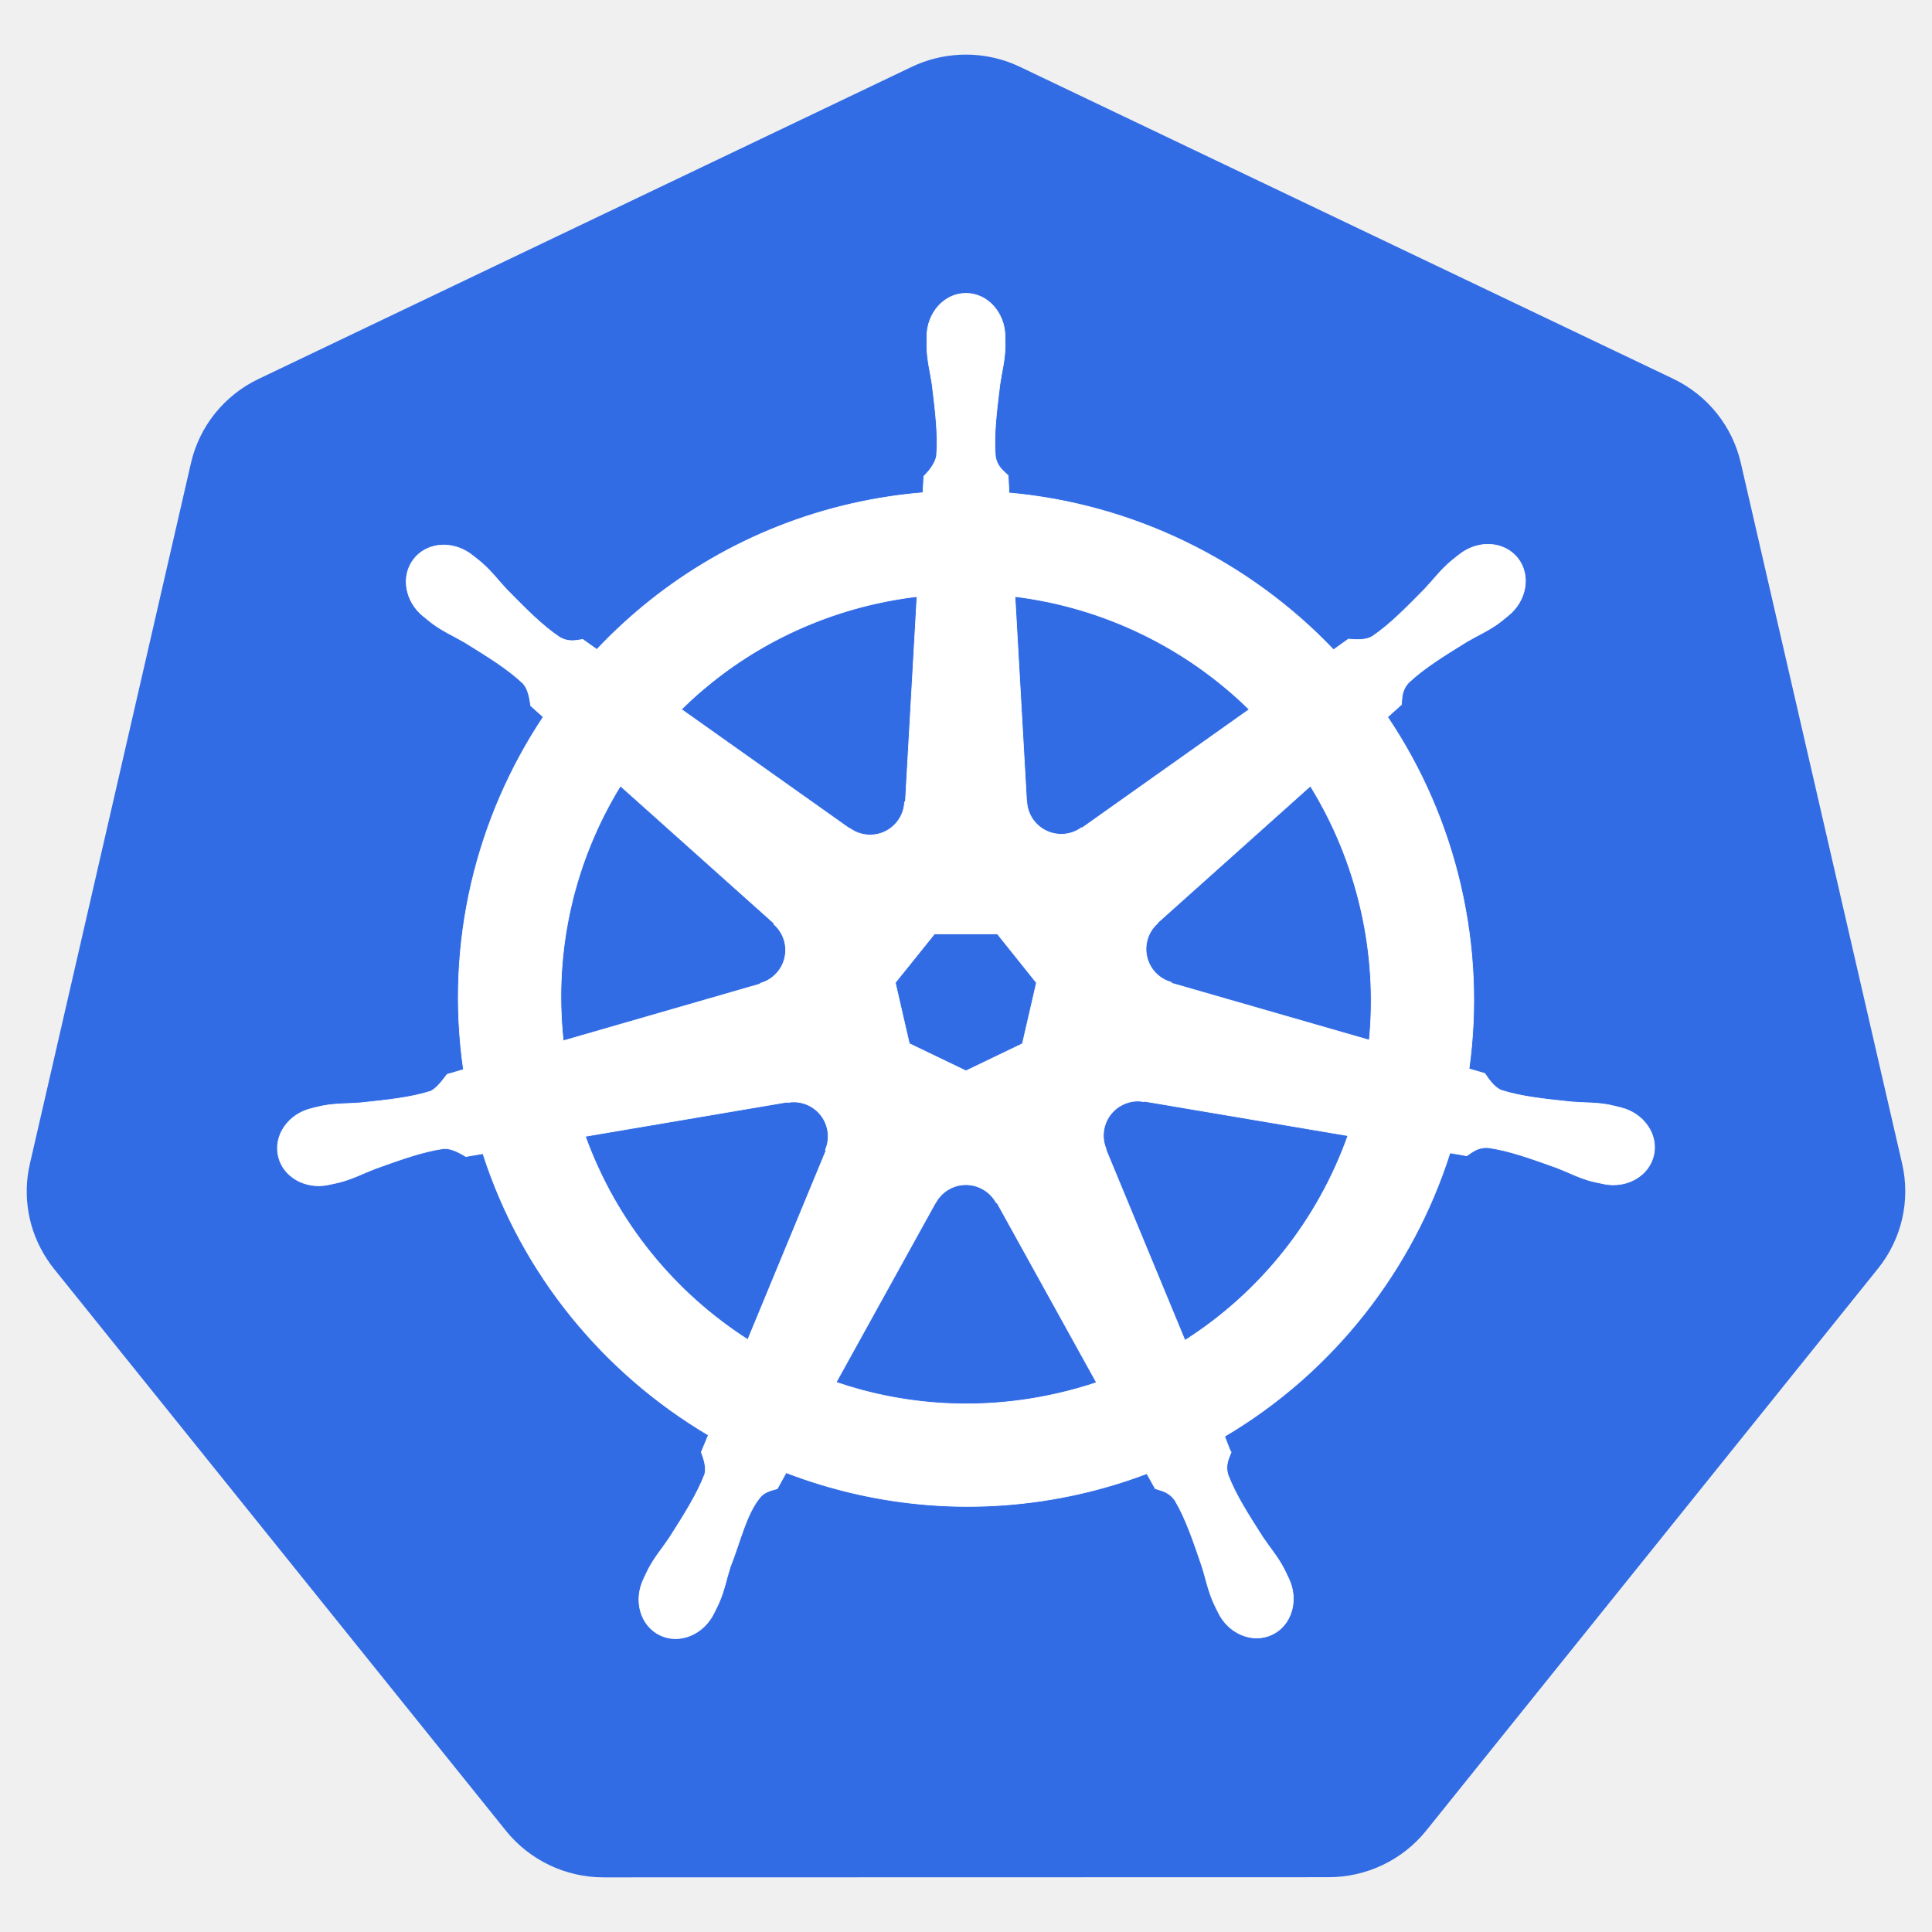
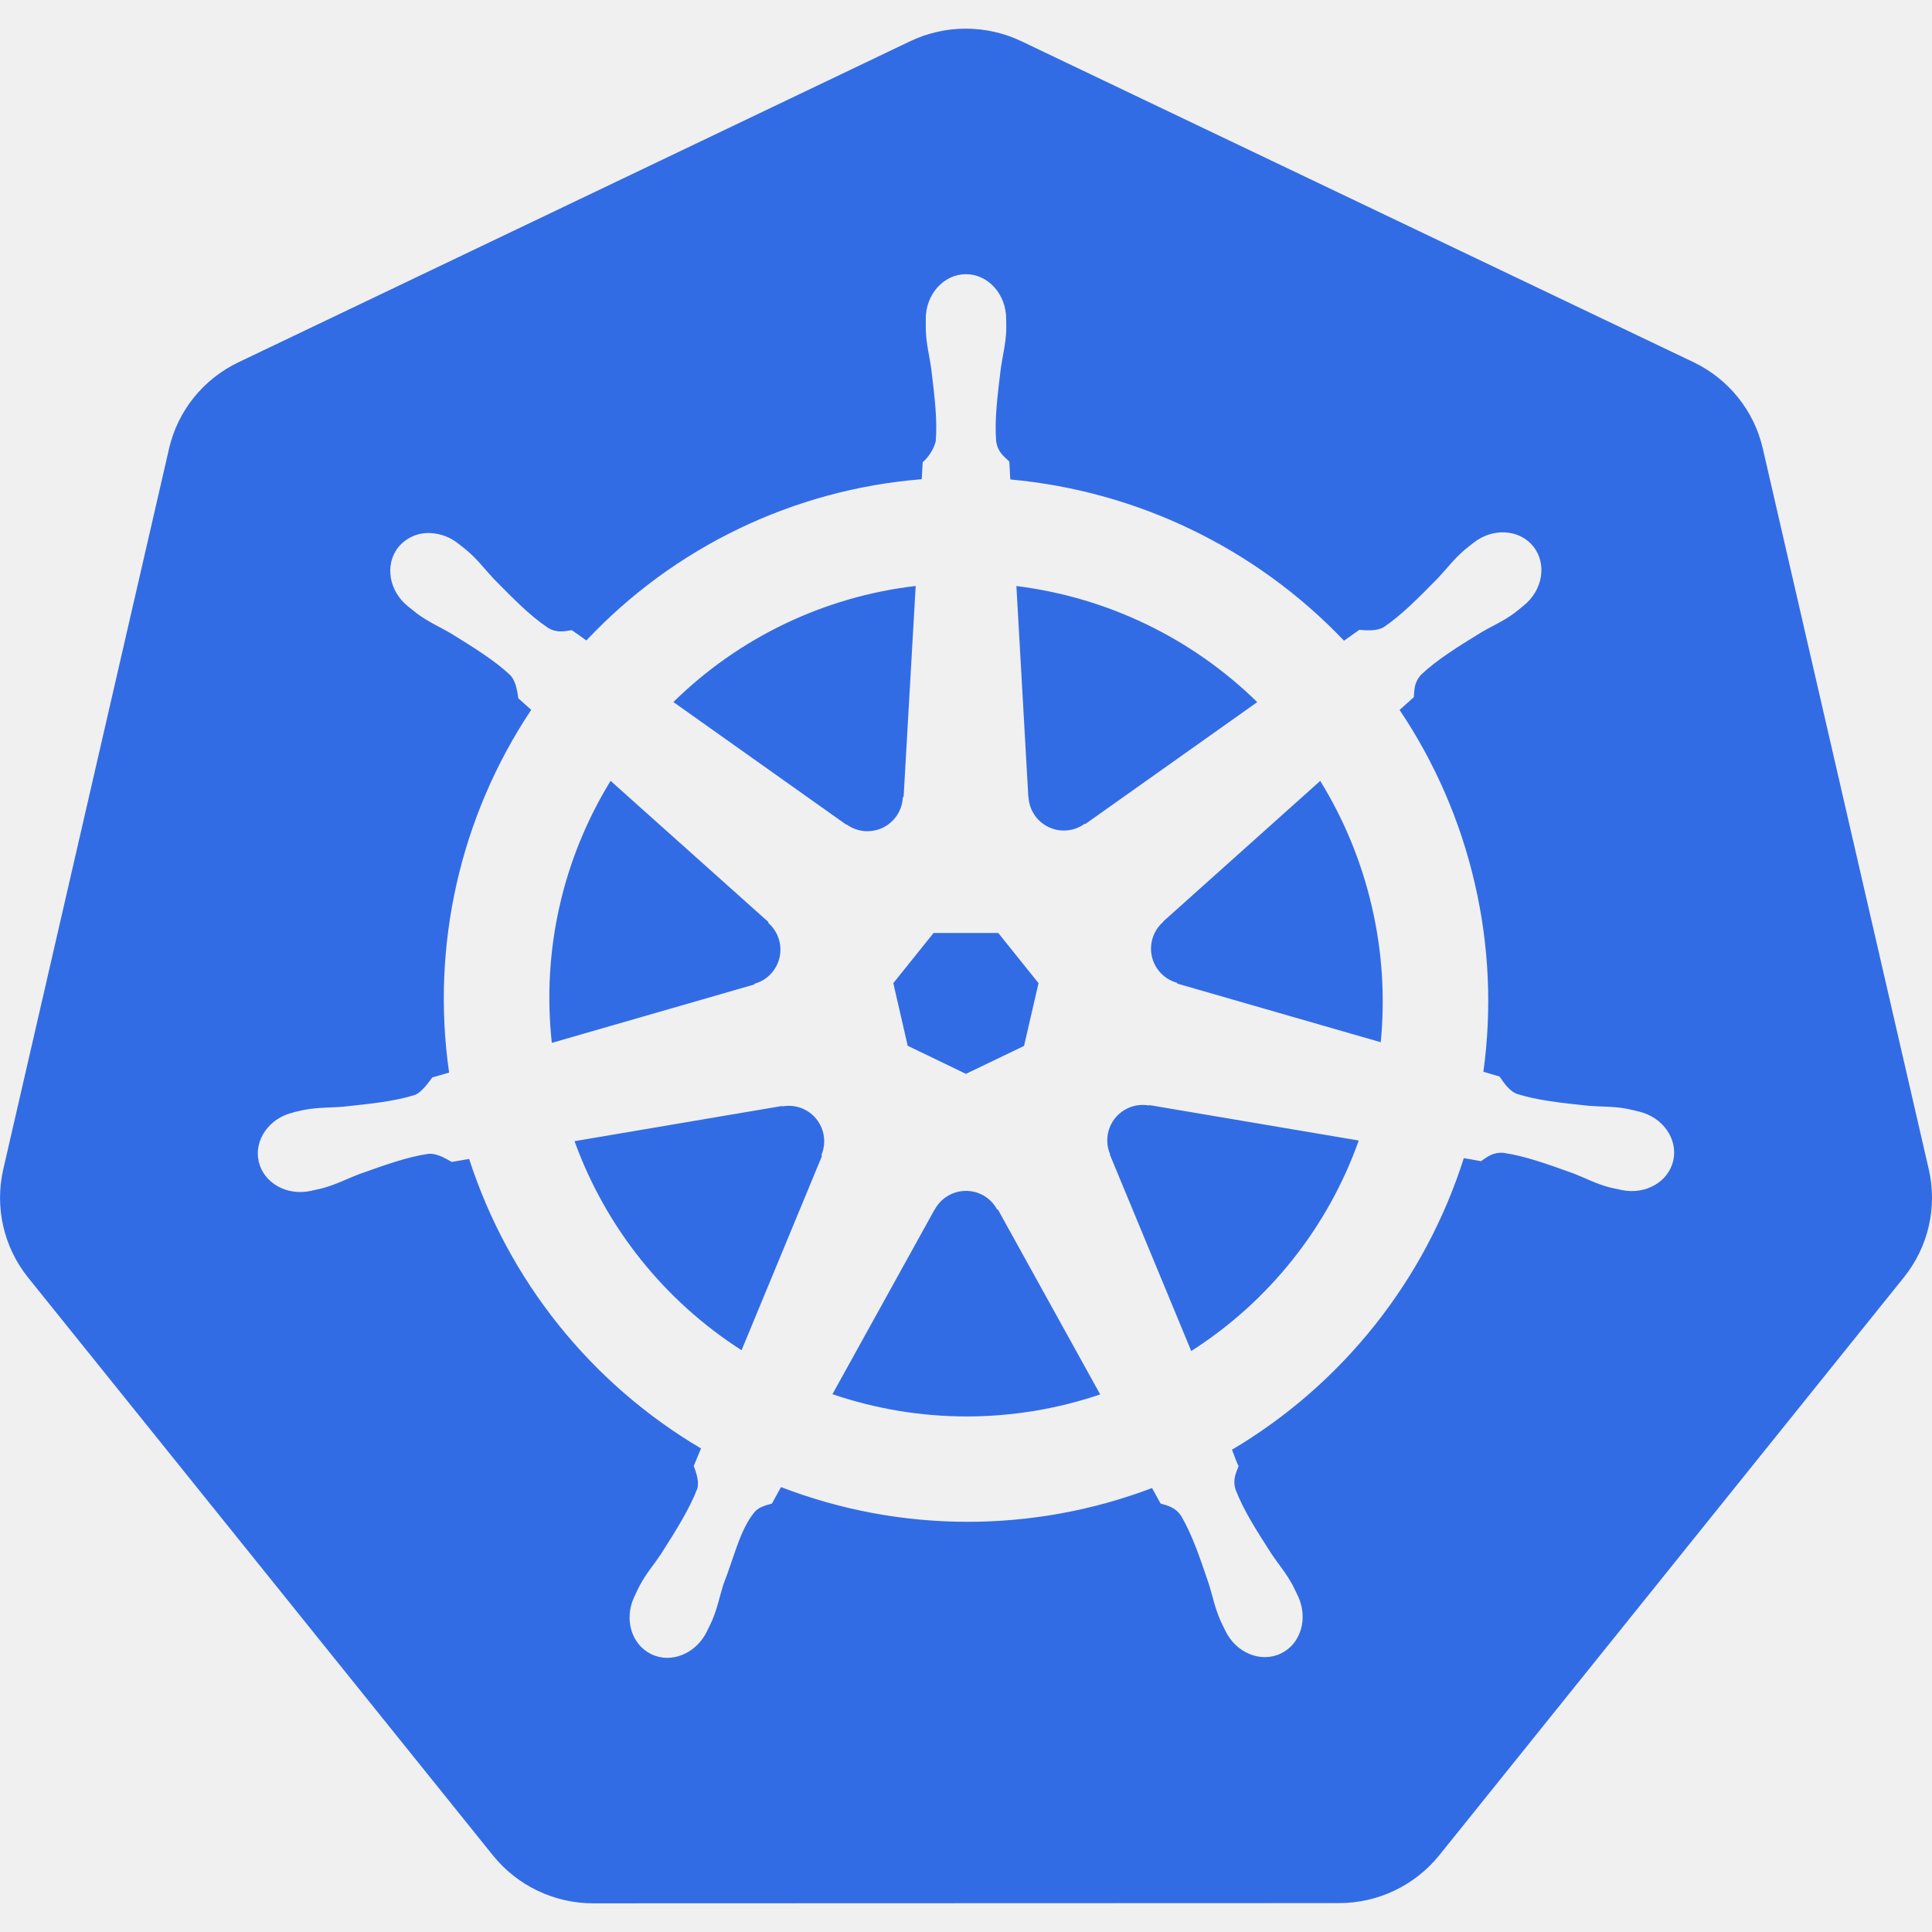
- <svg xmlns="http://www.w3.org/2000/svg" width="800px" height="800px" viewBox="0 -10.44 722.846 722.846">
-   <path d="M358.986 10.06a46.725 46.342 0 00-17.906 4.531L96.736 131.341a46.725 46.342 0 00-25.28 31.438l-60.282 262.25a46.725 46.342 0 006.344 35.531 46.725 46.342 0 002.656 3.688l169.125 210.28a46.725 46.342 0 0036.531 17.438l271.219-.062a46.725 46.342 0 0036.531-17.406l169.063-210.313a46.725 46.342 0 009.03-39.219L651.3 162.716a46.725 46.342 0 00-25.281-31.437L381.643 14.59a46.725 46.342 0 00-22.657-4.53z" fill="#326ce5" />
-   <path d="M361.408 99.307c-8.077.001-14.626 7.276-14.625 16.25 0 .138.028.27.03.406-.011 1.22-.07 2.689-.03 3.75.192 5.176 1.32 9.138 2 13.907 1.23 10.206 2.26 18.667 1.625 26.531-.62 2.965-2.803 5.677-4.75 7.562l-.344 6.188a190.337 190.337 0 00-26.438 4.062c-37.974 8.623-70.67 28.184-95.562 54.594a245.167 245.167 0 01-5.281-3.75c-2.612.353-5.25 1.159-8.688-.844-6.545-4.405-12.506-10.486-19.719-17.812-3.305-3.504-5.698-6.841-9.625-10.219-.891-.767-2.252-1.804-3.25-2.594-3.07-2.447-6.69-3.724-10.187-3.843-4.496-.154-8.824 1.604-11.656 5.156-5.036 6.315-3.424 15.968 3.593 21.562.071.057.147.101.219.157.964.781 2.145 1.783 3.031 2.437 4.167 3.077 7.973 4.652 12.125 7.094 8.747 5.402 15.999 9.88 21.75 15.281 2.246 2.394 2.639 6.613 2.938 8.438l4.687 4.187c-25.093 37.764-36.707 84.41-29.843 131.938l-6.125 1.781c-1.615 2.085-3.896 5.365-6.282 6.344-7.525 2.37-15.994 3.24-26.218 4.312-4.8.4-8.943.161-14.032 1.125-1.12.212-2.68.619-3.906.906l-.125.032c-.067.015-.155.048-.219.062-8.62 2.083-14.157 10.006-12.375 17.813 1.783 7.808 10.203 12.556 18.875 10.687.063-.014.154-.017.219-.031.098-.022.184-.07.281-.094 1.21-.265 2.724-.56 3.782-.843 5.003-1.34 8.626-3.308 13.125-5.032 9.676-3.47 17.691-6.37 25.5-7.5 3.26-.255 6.697 2.012 8.406 2.969l6.375-1.094c14.67 45.483 45.414 82.245 84.344 105.313l-2.657 6.375c.958 2.475 2.014 5.824 1.3 8.27-2.838 7.36-7.7 15.13-13.237 23.792-2.681 4.002-5.425 7.108-7.844 11.688-.579 1.096-1.316 2.78-1.875 3.937-3.759 8.043-1.002 17.305 6.219 20.782 7.266 3.497 16.284-.192 20.187-8.25.006-.012.026-.02.031-.032.004-.009-.004-.022 0-.03.556-1.143 1.344-2.645 1.813-3.72 2.072-4.747 2.762-8.815 4.219-13.406 3.87-9.72 5.995-19.919 11.322-26.274 1.459-1.74 3.837-2.41 6.303-3.07l3.312-6c33.938 13.027 71.927 16.523 109.875 7.907a189.77 189.77 0 0025.094-7.563c.93 1.651 2.661 4.826 3.125 5.625 2.506.815 5.24 1.236 7.469 4.531 3.985 6.81 6.71 14.865 10.031 24.594 1.457 4.591 2.178 8.66 4.25 13.406.472 1.082 1.256 2.605 1.812 3.75 3.895 8.085 12.943 11.787 20.22 8.282 7.219-3.478 9.979-12.74 6.218-20.782-.559-1.158-1.327-2.841-1.906-3.937-2.42-4.58-5.163-7.655-7.844-11.656-5.537-8.662-10.13-15.858-12.969-23.22-1.187-3.796.2-6.157 1.125-8.624-.554-.635-1.739-4.22-2.437-5.906 40.457-23.889 70.298-62.022 84.312-106.063 1.893.298 5.182.88 6.25 1.094 2.2-1.45 4.222-3.344 8.188-3.031 7.808 1.129 15.823 4.03 25.5 7.5 4.498 1.723 8.121 3.723 13.125 5.062 1.057.283 2.572.547 3.781.813.097.023.183.071.281.093.066.015.156.017.219.032 8.672 1.866 17.094-2.88 18.875-10.688 1.78-7.807-3.754-15.732-12.375-17.812-1.254-.286-3.032-.77-4.25-1-5.09-.964-9.231-.727-14.031-1.125-10.225-1.072-18.694-1.943-26.219-4.313-3.068-1.19-5.251-4.841-6.313-6.344l-5.906-1.718c3.062-22.155 2.237-45.212-3.062-68.282-5.349-23.284-14.8-44.58-27.407-63.343 1.515-1.378 4.377-3.911 5.188-4.657.237-2.624.033-5.375 2.75-8.281 5.751-5.4 13.003-9.879 21.75-15.281 4.152-2.443 7.99-4.017 12.156-7.094.942-.696 2.23-1.798 3.219-2.594 7.015-5.596 8.63-15.248 3.594-21.562-5.037-6.314-14.797-6.91-21.813-1.313-.998.791-2.353 1.823-3.25 2.594-3.926 3.378-6.351 6.714-9.656 10.219-7.213 7.326-13.174 13.438-19.719 17.844-2.836 1.65-6.99 1.08-8.875.968l-5.562 3.969c-31.72-33.26-74.905-54.525-121.406-58.656-.13-1.949-.3-5.471-.344-6.532-1.904-1.821-4.204-3.376-4.781-7.312-.637-7.864.426-16.325 1.656-26.531.679-4.769 1.807-8.73 2-13.907.044-1.176-.027-2.884-.031-4.156-.001-8.974-6.548-16.25-14.625-16.25zm-18.313 113.438l-4.344 76.718-.312.157c-.292 6.863-5.94 12.343-12.875 12.343-2.841 0-5.463-.912-7.594-2.468l-.125.062-62.906-44.594c19.333-19.01 44.063-33.06 72.562-39.53a154.125 154.125 0 0115.594-2.688zm36.656 0c33.274 4.092 64.045 19.159 87.625 42.25l-62.5 44.312-.218-.093c-5.548 4.051-13.364 3.046-17.688-2.375a12.807 12.807 0 01-2.812-7.47l-.063-.03zM232.126 283.62l57.438 51.375-.063.312c5.185 4.507 5.95 12.328 1.625 17.75a12.892 12.892 0 01-6.687 4.406l-.063.25-73.625 21.25c-3.747-34.265 4.329-67.573 21.375-95.343zm258.157.03c8.534 13.833 14.996 29.283 18.843 46.032 3.801 16.548 4.755 33.067 3.188 49.031l-74-21.312-.063-.313c-6.626-1.81-10.699-8.551-9.156-15.312a12.786 12.786 0 014.094-6.844l-.031-.156 57.125-51.125zm-140.657 55.313h23.532l14.625 18.282-5.25 22.812-21.125 10.156-21.188-10.187-5.25-22.813zm75.438 62.563c1-.05 1.995.04 2.969.219l.125-.157 76.156 12.875c-11.146 31.314-32.473 58.44-60.969 76.594l-29.562-71.406.093-.125c-2.715-6.31.002-13.71 6.25-16.719 1.6-.77 3.271-1.197 4.938-1.281zm-127.906.312c5.811.082 11.024 4.116 12.375 10.032.632 2.77.324 5.513-.72 7.937l.22.281-29.25 70.688c-27.348-17.549-49.13-43.824-60.782-76.063l75.5-12.812.125.156c.845-.155 1.701-.23 2.532-.219zm63.78 30.97a12.764 12.764 0 016.032 1.28c2.56 1.233 4.537 3.174 5.781 5.5h.282l37.218 67.25a154.256 154.256 0 01-14.875 4.157c-28.464 6.463-56.838 4.504-82.53-4.25l37.124-67.125h.063a12.91 12.91 0 0110.906-6.813z" style="text-indent:0;text-align:start;line-height:normal;text-transform:none;block-progression:tb;marker:none;-inkscape-font-specification:Sans" font-weight="400" color="#000000" fill="#ffffff" stroke="#ffffff" stroke-width=".25" overflow="visible" font-family="Sans" />
+ <svg xmlns="http://www.w3.org/2000/svg" fill="#326CE5" role="img" viewBox="0 0 24 24">
+   <path d="M10.204 14.35l.007.01-.999 2.413a5.171 5.171 0 0 1-2.075-2.597l2.578-.437.004.005a.44.44 0 0 1 .484.606zm-.833-2.129a.44.44 0 0 0 .173-.756l.002-.011L7.585 9.7a5.143 5.143 0 0 0-.73 3.255l2.514-.725.002-.009zm1.145-1.98a.44.44 0 0 0 .699-.337l.01-.005.15-2.62a5.144 5.144 0 0 0-3.01 1.442l2.147 1.523.004-.002zm.76 2.75l.723.349.722-.347.18-.78-.5-.623h-.804l-.5.623.179.779zm1.5-3.095a.44.44 0 0 0 .7.336l.008.003 2.134-1.513a5.188 5.188 0 0 0-2.992-1.442l.148 2.615.002.001zm10.876 5.97l-5.773 7.181a1.6 1.6 0 0 1-1.248.594l-9.261.003a1.6 1.6 0 0 1-1.247-.596l-5.776-7.18a1.583 1.583 0 0 1-.307-1.34L2.1 5.573c.108-.47.425-.864.863-1.073L11.305.513a1.606 1.606 0 0 1 1.385 0l8.345 3.985c.438.209.755.604.863 1.073l2.062 8.955c.108.47-.005.963-.308 1.34zm-3.289-2.057c-.042-.01-.103-.026-.145-.034-.174-.033-.315-.025-.479-.038-.35-.037-.638-.067-.895-.148-.105-.04-.18-.165-.216-.216l-.201-.059a6.45 6.45 0 0 0-.105-2.332 6.465 6.465 0 0 0-.936-2.163c.052-.047.15-.133.177-.159.008-.09.001-.183.094-.282.197-.185.444-.338.743-.522.142-.084.273-.137.415-.242.032-.024.076-.062.11-.089.24-.191.295-.52.123-.736-.172-.216-.506-.236-.745-.045-.034.027-.08.062-.111.088-.134.116-.217.23-.33.35-.246.25-.45.458-.673.609-.097.056-.239.037-.303.033l-.19.135a6.545 6.545 0 0 0-4.146-2.003l-.012-.223c-.065-.062-.143-.115-.163-.25-.022-.268.015-.557.057-.905.023-.163.061-.298.068-.475.001-.04-.001-.099-.001-.142 0-.306-.224-.555-.5-.555-.275 0-.499.249-.499.555l.001.014c0 .041-.002.092 0 .128.006.177.044.312.067.475.042.348.078.637.056.906a.545.545 0 0 1-.162.258l-.012.211a6.424 6.424 0 0 0-4.166 2.003 8.373 8.373 0 0 1-.18-.128c-.09.012-.18.04-.297-.029-.223-.15-.427-.358-.673-.608-.113-.12-.195-.234-.329-.349-.03-.026-.077-.062-.111-.088a.594.594 0 0 0-.348-.132.481.481 0 0 0-.398.176c-.172.216-.117.546.123.737l.007.005.104.083c.142.105.272.159.414.242.299.185.546.338.743.522.076.082.09.226.1.288l.16.143a6.462 6.462 0 0 0-1.02 4.506l-.208.06c-.055.072-.133.184-.215.217-.257.081-.546.11-.895.147-.164.014-.305.006-.48.039-.037.007-.09.02-.133.03l-.004.002-.007.002c-.295.071-.484.342-.423.608.061.267.349.429.645.365l.007-.001.01-.003.129-.029c.17-.046.294-.113.448-.172.33-.118.604-.217.87-.256.112-.009.23.069.288.101l.217-.037a6.5 6.5 0 0 0 2.88 3.596l-.09.218c.033.084.069.199.044.282-.097.252-.263.517-.452.813-.091.136-.185.242-.268.399-.02.037-.045.095-.064.134-.128.275-.034.591.213.71.248.12.556-.007.69-.282v-.002c.02-.039.046-.09.062-.127.07-.162.094-.301.144-.458.132-.332.205-.68.387-.897.05-.06.13-.082.215-.105l.113-.205a6.453 6.453 0 0 0 4.609.012l.106.192c.086.028.18.042.256.155.136.232.229.507.342.84.05.156.074.295.145.457.016.037.043.09.062.129.133.276.442.402.69.282.247-.118.341-.435.213-.71-.02-.039-.045-.096-.065-.134-.083-.156-.177-.261-.268-.398-.19-.296-.346-.541-.443-.793-.04-.13.007-.21.038-.294-.018-.022-.059-.144-.083-.202a6.499 6.499 0 0 0 2.88-3.622c.064.01.176.03.213.038.075-.05.144-.114.28-.104.266.039.54.138.87.256.154.06.277.128.448.173.036.01.088.019.13.028l.009.003.007.001c.297.064.584-.098.645-.365.06-.266-.128-.537-.423-.608zM16.4 9.701l-1.95 1.746v.005a.44.44 0 0 0 .173.757l.003.01 2.526.728a5.199 5.199 0 0 0-.108-1.674A5.208 5.208 0 0 0 16.4 9.7zm-4.013 5.325a.437.437 0 0 0-.404-.232.44.44 0 0 0-.372.233h-.002l-1.268 2.292a5.164 5.164 0 0 0 3.326.003l-1.27-2.296h-.01zm1.888-1.293a.44.44 0 0 0-.27.036.44.44 0 0 0-.214.572l-.003.004 1.01 2.438a5.15 5.15 0 0 0 2.081-2.615l-2.6-.44-.004.005z" />
</svg>
